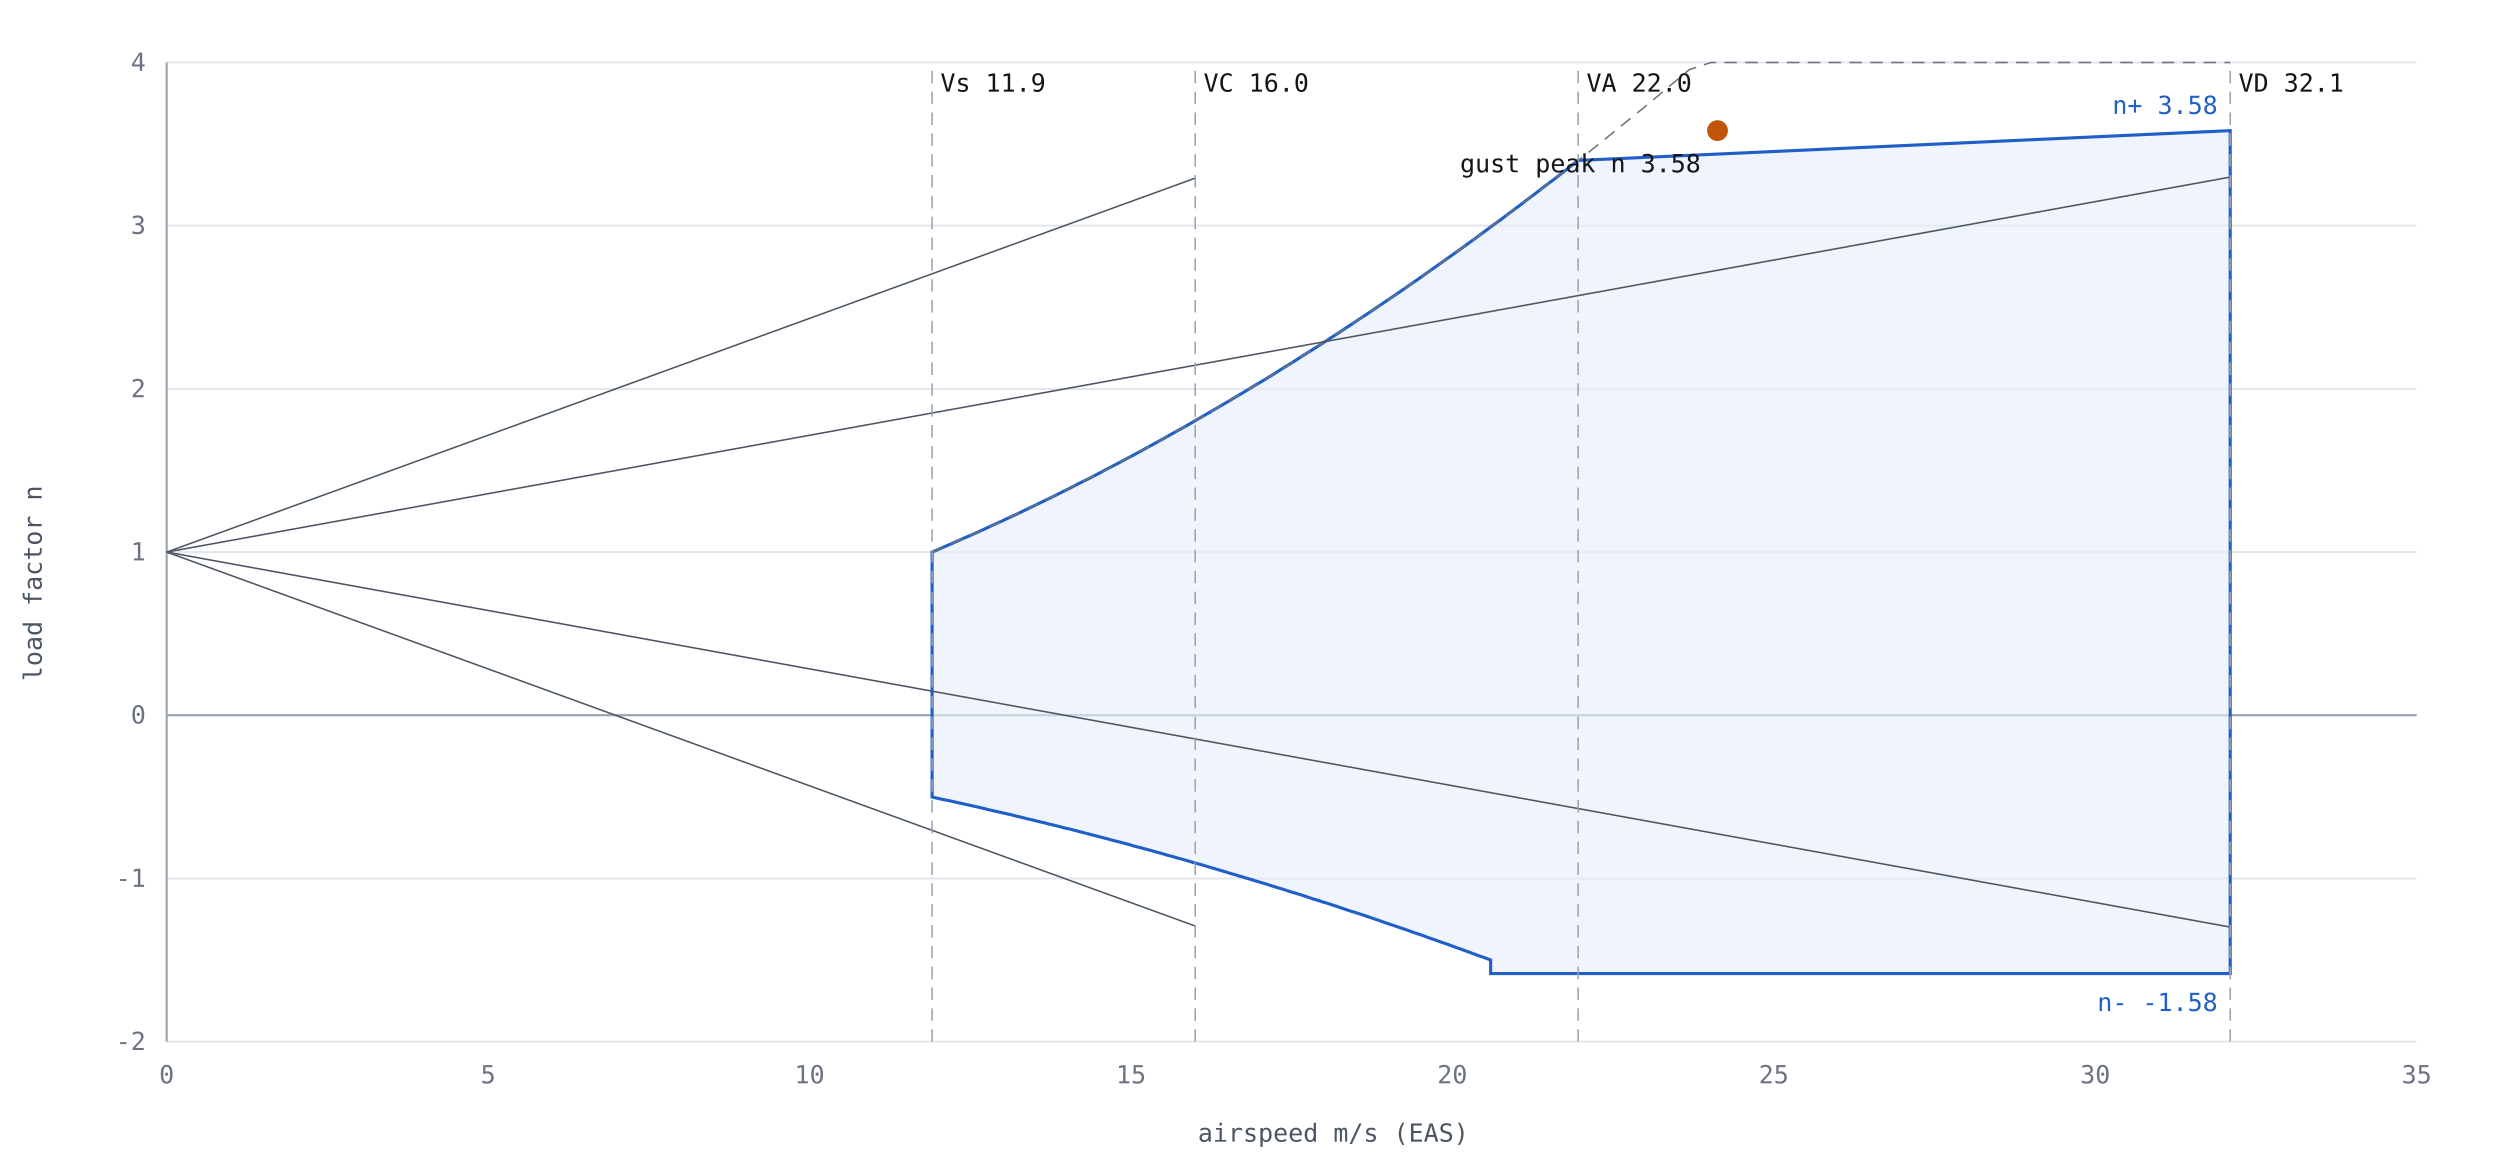
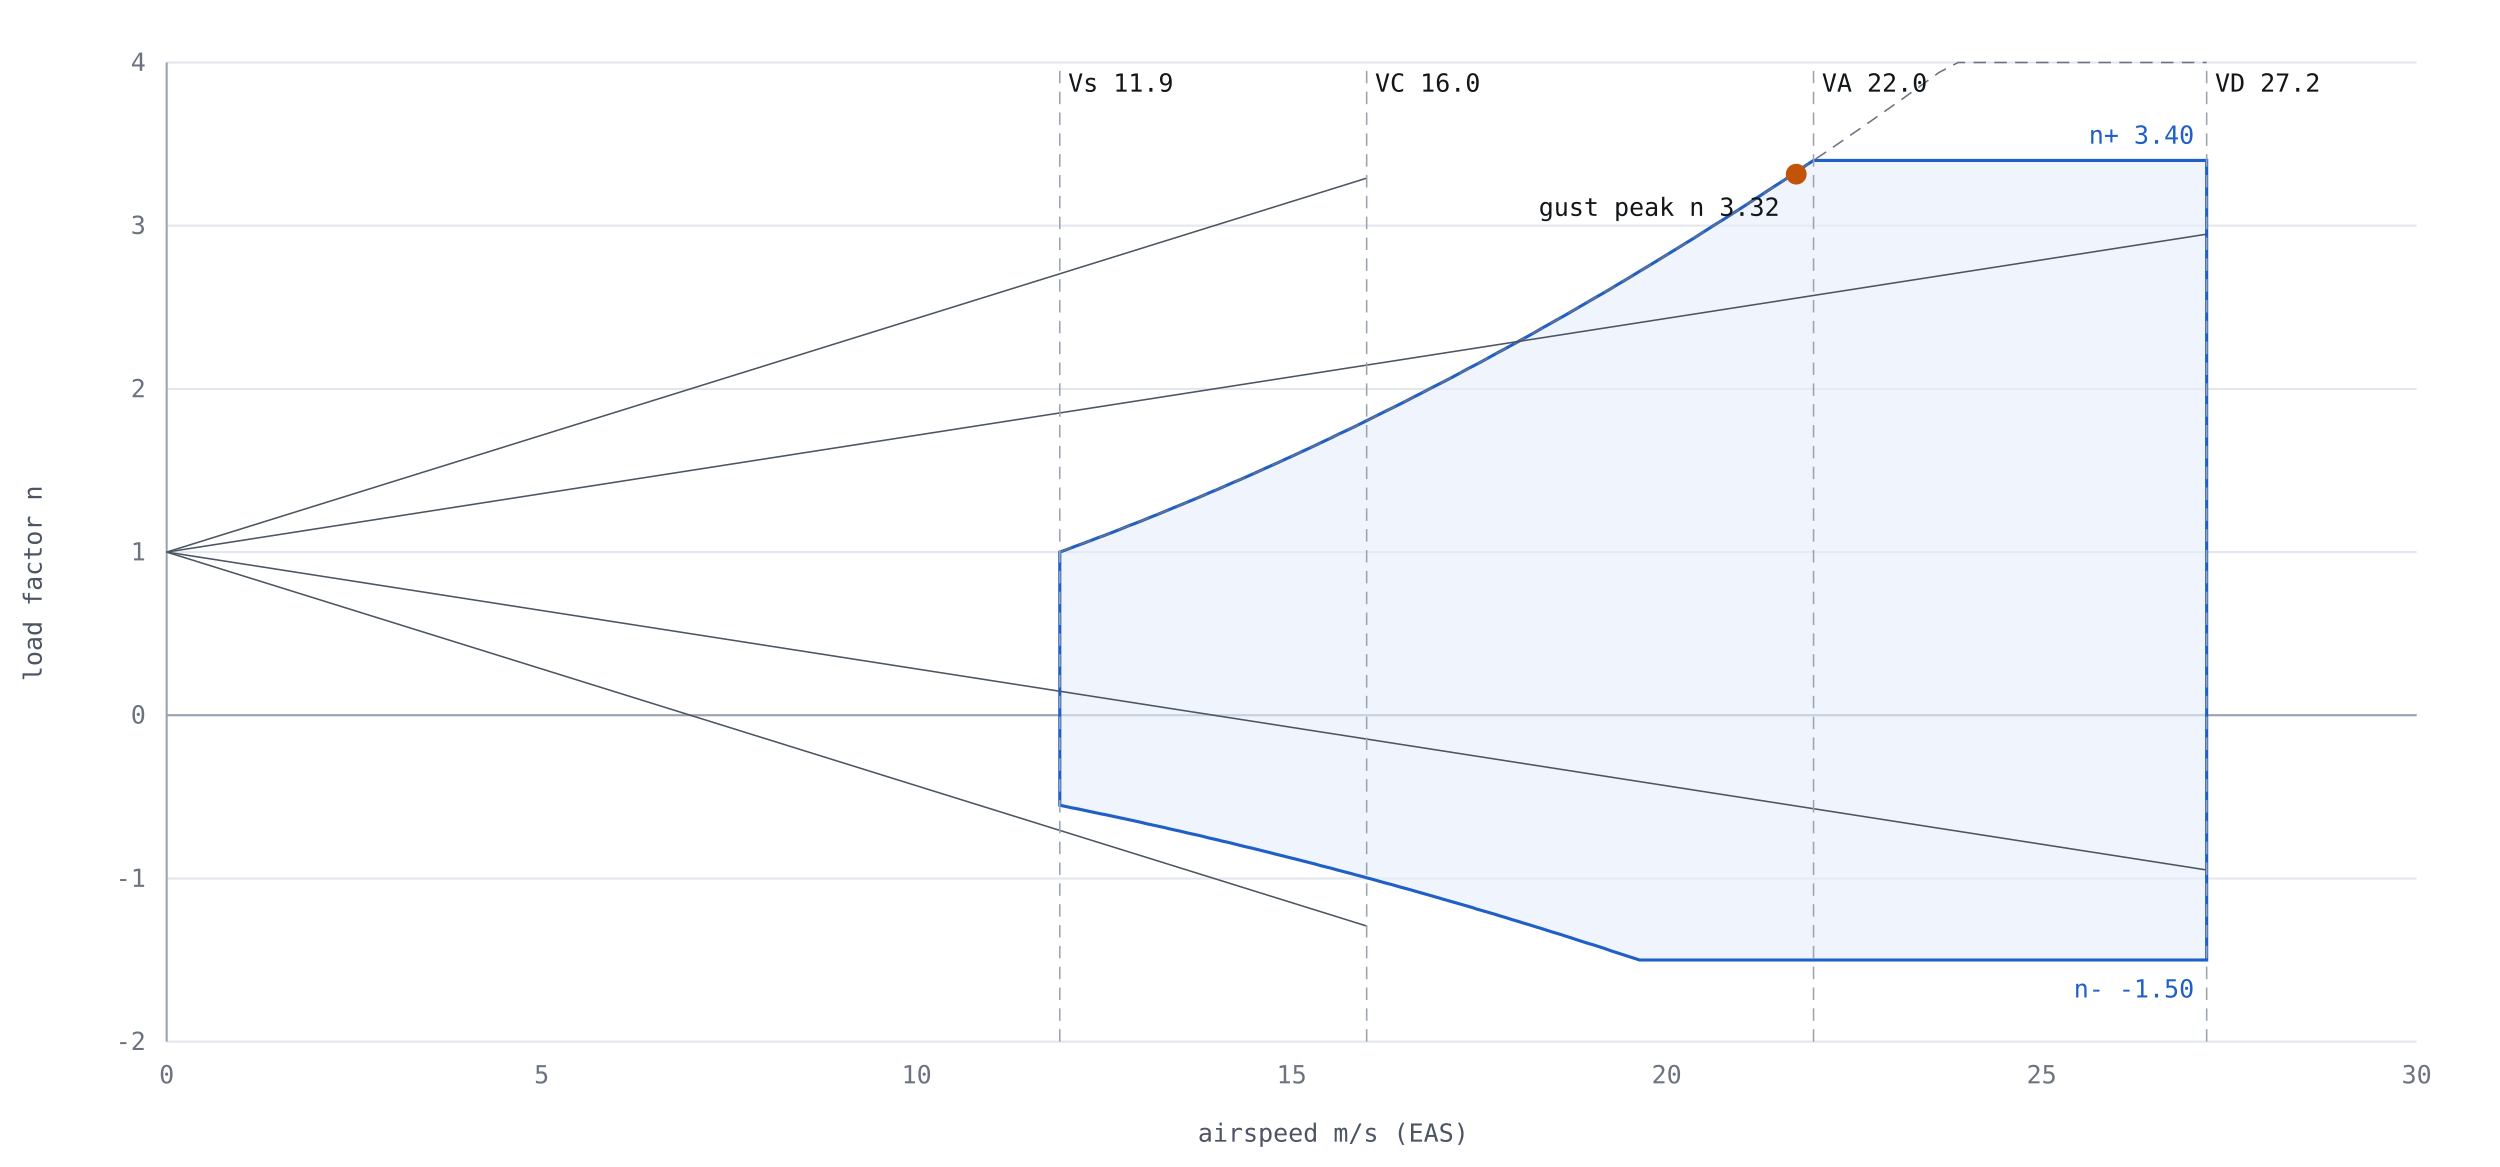
<svg xmlns="http://www.w3.org/2000/svg" viewBox="0 0 1200 560" width="1200" height="560">
  <line x1="80" y1="500.0" x2="1160" y2="500.0" stroke="#E3E7ED" stroke-width="1" />
  <text x="70" y="504.0" text-anchor="end" fill="#6B7280" font-family="IBM Plex Mono, monospace" font-size="12">-2</text>
  <line x1="80" y1="421.7" x2="1160" y2="421.7" stroke="#E3E7ED" stroke-width="1" />
  <text x="70" y="425.7" text-anchor="end" fill="#6B7280" font-family="IBM Plex Mono, monospace" font-size="12">-1</text>
  <line x1="80" y1="343.3" x2="1160" y2="343.3" stroke="#E3E7ED" stroke-width="1" />
  <text x="70" y="347.3" text-anchor="end" fill="#6B7280" font-family="IBM Plex Mono, monospace" font-size="12">0</text>
  <line x1="80" y1="265.0" x2="1160" y2="265.0" stroke="#E3E7ED" stroke-width="1" />
  <text x="70" y="269.0" text-anchor="end" fill="#6B7280" font-family="IBM Plex Mono, monospace" font-size="12">1</text>
  <line x1="80" y1="186.7" x2="1160" y2="186.7" stroke="#E3E7ED" stroke-width="1" />
  <text x="70" y="190.7" text-anchor="end" fill="#6B7280" font-family="IBM Plex Mono, monospace" font-size="12">2</text>
  <line x1="80" y1="108.3" x2="1160" y2="108.3" stroke="#E3E7ED" stroke-width="1" />
  <text x="70" y="112.3" text-anchor="end" fill="#6B7280" font-family="IBM Plex Mono, monospace" font-size="12">3</text>
  <line x1="80" y1="30.0" x2="1160" y2="30.0" stroke="#E3E7ED" stroke-width="1" />
  <text x="70" y="34.0" text-anchor="end" fill="#6B7280" font-family="IBM Plex Mono, monospace" font-size="12">4</text>
  <text x="80.0" y="520" text-anchor="middle" fill="#6B7280" font-family="IBM Plex Mono, monospace" font-size="12">0</text>
-   <text x="234.3" y="520" text-anchor="middle" fill="#6B7280" font-family="IBM Plex Mono, monospace" font-size="12">5</text>
-   <text x="388.6" y="520" text-anchor="middle" fill="#6B7280" font-family="IBM Plex Mono, monospace" font-size="12">10</text>
-   <text x="542.9" y="520" text-anchor="middle" fill="#6B7280" font-family="IBM Plex Mono, monospace" font-size="12">15</text>
-   <text x="697.1" y="520" text-anchor="middle" fill="#6B7280" font-family="IBM Plex Mono, monospace" font-size="12">20</text>
-   <text x="851.4" y="520" text-anchor="middle" fill="#6B7280" font-family="IBM Plex Mono, monospace" font-size="12">25</text>
-   <text x="1005.7" y="520" text-anchor="middle" fill="#6B7280" font-family="IBM Plex Mono, monospace" font-size="12">30</text>
-   <text x="1160.0" y="520" text-anchor="middle" fill="#6B7280" font-family="IBM Plex Mono, monospace" font-size="12">35</text>
+   <text x="260.0" y="520" text-anchor="middle" fill="#6B7280" font-family="IBM Plex Mono, monospace" font-size="12">5</text>
+   <text x="440.0" y="520" text-anchor="middle" fill="#6B7280" font-family="IBM Plex Mono, monospace" font-size="12">10</text>
+   <text x="620.0" y="520" text-anchor="middle" fill="#6B7280" font-family="IBM Plex Mono, monospace" font-size="12">15</text>
+   <text x="800.0" y="520" text-anchor="middle" fill="#6B7280" font-family="IBM Plex Mono, monospace" font-size="12">20</text>
+   <text x="980.0" y="520" text-anchor="middle" fill="#6B7280" font-family="IBM Plex Mono, monospace" font-size="12">25</text>
+   <text x="1160.0" y="520" text-anchor="middle" fill="#6B7280" font-family="IBM Plex Mono, monospace" font-size="12">30</text>
  <line x1="80" y1="343.3" x2="1160" y2="343.3" stroke="#9AA4B1" stroke-width="1" />
  <line x1="80" y1="30" x2="80" y2="500" stroke="#9AA4B1" stroke-width="1" />
  <text x="640.0" y="548" text-anchor="middle" fill="#4B5563" font-family="IBM Plex Mono, monospace" font-size="12">airspeed m/s (EAS)</text>
  <text x="20" y="280.0" fill="#4B5563" font-family="IBM Plex Mono, monospace" font-size="12" transform="rotate(-90 20 280.0)" text-anchor="middle">load factor n</text>
-   <path d="M447.4,265.0 L450.5,263.7 L453.6,262.3 L456.7,261.0 L459.8,259.6 L462.9,258.2 L466.0,256.9 L469.1,255.5 L472.2,254.1 L475.4,252.6 L478.5,251.2 L481.6,249.8 L484.7,248.3 L487.8,246.9 L490.9,245.4 L494.0,243.9 L497.1,242.4 L500.2,240.9 L503.3,239.4 L506.4,237.9 L509.5,236.3 L512.6,234.8 L515.7,233.2 L518.8,231.6 L521.9,230.1 L525.0,228.5 L528.1,226.9 L531.2,225.2 L534.3,223.6 L537.4,222.0 L540.5,220.3 L543.6,218.7 L546.7,217.0 L549.8,215.3 L552.9,213.6 L556.0,211.9 L559.1,210.2 L562.2,208.4 L565.3,206.7 L568.4,205.0 L571.5,203.2 L574.6,201.4 L577.7,199.6 L580.8,197.8 L583.9,196.0 L587.0,194.2 L590.1,192.4 L593.2,190.5 L596.3,188.7 L599.4,186.8 L602.5,184.9 L605.6,183.1 L608.7,181.2 L611.8,179.3 L614.9,177.3 L618.0,175.4 L621.1,173.5 L624.2,171.5 L627.3,169.5 L630.4,167.6 L633.5,165.6 L636.6,163.6 L639.7,161.6 L642.8,159.6 L645.9,157.5 L649.0,155.5 L652.1,153.4 L655.2,151.4 L658.3,149.3 L661.4,147.2 L664.5,145.1 L667.6,143.0 L670.7,140.9 L673.8,138.8 L676.9,136.6 L680.0,134.5 L683.1,132.3 L686.2,130.1 L689.3,127.9 L692.4,125.7 L695.5,123.5 L698.6,121.3 L701.7,119.1 L704.8,116.8 L707.9,114.6 L711.0,112.3 L714.1,110.0 L717.2,107.7 L720.3,105.5 L723.4,103.1 L726.5,100.8 L729.6,98.5 L732.7,96.1 L735.8,93.8 L738.9,91.4 L742.0,89.0 L745.1,86.7 L748.2,84.3 L751.3,81.9 L754.4,79.4 L757.5,77.0 L1070.5,62.7 L1070.5,467.3 L715.5,467.3 L715.5,460.8 L712.9,459.8 L710.2,458.9 L707.5,457.9 L704.8,456.9 L702.1,455.9 L699.5,455.0 L696.8,454.0 L694.1,453.0 L691.4,452.1 L688.7,451.1 L686.0,450.2 L683.4,449.2 L680.7,448.3 L678.0,447.4 L675.3,446.4 L672.6,445.5 L670.0,444.6 L667.3,443.7 L664.6,442.8 L661.9,441.8 L659.2,440.9 L656.6,440.0 L653.9,439.1 L651.2,438.2 L648.5,437.4 L645.8,436.5 L643.2,435.6 L640.5,434.7 L637.8,433.8 L635.1,433.0 L632.4,432.1 L629.7,431.3 L627.1,430.4 L624.4,429.5 L621.7,428.7 L619.0,427.9 L616.3,427.0 L613.7,426.2 L611.0,425.4 L608.3,424.5 L605.6,423.7 L602.9,422.9 L600.3,422.1 L597.6,421.3 L594.9,420.5 L592.2,419.7 L589.5,418.9 L586.9,418.1 L584.2,417.3 L581.5,416.5 L578.8,415.7 L576.1,414.9 L573.4,414.2 L570.8,413.4 L568.1,412.6 L565.4,411.9 L562.7,411.1 L560.0,410.4 L557.4,409.6 L554.7,408.9 L552.0,408.1 L549.3,407.4 L546.6,406.7 L544.0,406.0 L541.3,405.2 L538.6,404.5 L535.9,403.8 L533.2,403.1 L530.6,402.4 L527.9,401.7 L525.2,401.0 L522.5,400.3 L519.8,399.6 L517.1,398.9 L514.5,398.2 L511.8,397.6 L509.1,396.9 L506.4,396.2 L503.7,395.6 L501.1,394.9 L498.4,394.3 L495.7,393.6 L493.0,393.0 L490.3,392.3 L487.7,391.7 L485.0,391.0 L482.3,390.4 L479.6,389.8 L476.9,389.2 L474.3,388.6 L471.6,387.9 L468.9,387.3 L466.2,386.7 L463.5,386.1 L460.8,385.5 L458.2,384.9 L455.5,384.3 L452.8,383.8 L450.1,383.2 L447.4,382.6 Z" fill="#E6EEFB" fill-opacity="0.6" stroke="#1F5FC7" stroke-width="1.5" />
-   <path d="M447.4,265.0 L457.8,260.5 L468.2,255.9 L478.6,251.2 L489.0,246.3 L499.4,241.3 L509.7,236.2 L520.1,230.9 L530.5,225.6 L540.9,220.1 L551.3,214.5 L561.7,208.7 L572.1,202.9 L582.4,196.9 L592.8,190.7 L603.2,184.5 L613.6,178.1 L624.0,171.6 L634.4,165.0 L644.7,158.3 L655.1,151.4 L665.5,144.4 L675.9,137.3 L686.3,130.1 L696.7,122.7 L707.1,115.2 L717.4,107.6 L727.8,99.8 L738.2,92.0 L748.6,84.0 L759.0,75.9 L769.4,67.6 L779.7,59.2 L790.1,50.8 L800.5,42.1 L810.9,33.4 L821.3,30.0 L831.7,30.0 L842.1,30.0 L852.4,30.0 L862.8,30.0 L873.2,30.0 L883.6,30.0 L894.0,30.0 L904.4,30.0 L914.7,30.0 L925.1,30.0 L935.5,30.0 L945.9,30.0 L956.3,30.0 L966.7,30.0 L977.1,30.0 L987.4,30.0 L997.8,30.0 L1008.2,30.0 L1018.6,30.0 L1029.0,30.0 L1039.4,30.0 L1049.7,30.0 L1060.1,30.0 L1070.5,30.0" fill="none" stroke="#6B7280" stroke-width="0.75" stroke-dasharray="6 4" />
-   <line x1="80.0" y1="265.0" x2="573.7" y2="85.5" stroke="#4B5563" stroke-width="0.75" />
-   <line x1="80.0" y1="265.0" x2="1070.5" y2="85.0" stroke="#4B5563" stroke-width="0.75" />
-   <line x1="80.0" y1="265.0" x2="573.7" y2="444.5" stroke="#4B5563" stroke-width="0.75" />
-   <line x1="80.0" y1="265.0" x2="1070.5" y2="445.0" stroke="#4B5563" stroke-width="0.75" />
-   <line x1="447.4" y1="500.0" x2="447.4" y2="30.0" stroke="#9AA4B1" stroke-width="0.75" stroke-dasharray="6 4" />
-   <text x="451.4" y="44" fill="#121619" font-family="IBM Plex Mono, monospace" font-size="12">Vs 11.9</text>
-   <line x1="757.5" y1="500.0" x2="757.5" y2="30.0" stroke="#9AA4B1" stroke-width="0.75" stroke-dasharray="6 4" />
-   <text x="761.5" y="44" fill="#121619" font-family="IBM Plex Mono, monospace" font-size="12">VA 22.0</text>
-   <line x1="573.7" y1="500.0" x2="573.7" y2="30.0" stroke="#9AA4B1" stroke-width="0.75" stroke-dasharray="6 4" />
-   <text x="577.7" y="44" fill="#121619" font-family="IBM Plex Mono, monospace" font-size="12">VC 16.0</text>
-   <line x1="1070.5" y1="500.0" x2="1070.5" y2="30.0" stroke="#9AA4B1" stroke-width="0.75" stroke-dasharray="6 4" />
-   <text x="1074.5" y="44" fill="#121619" font-family="IBM Plex Mono, monospace" font-size="12">VD 32.1</text>
-   <circle cx="824.4" cy="62.7" r="5" fill="#C2540A" />
-   <text x="816.4" y="82.7" text-anchor="end" fill="#121619" font-family="IBM Plex Mono, monospace" font-size="12">gust peak n 3.58</text>
-   <text x="1064.5" y="54.7" text-anchor="end" fill="#1F5FC7" font-family="IBM Plex Mono, monospace" font-size="12">n+ 3.58</text>
-   <text x="1064.5" y="485.3" text-anchor="end" fill="#1F5FC7" font-family="IBM Plex Mono, monospace" font-size="12">n- -1.58</text>
+   <path d="M508.7,265.0 L512.3,263.7 L515.9,262.3 L519.5,261.0 L523.2,259.6 L526.8,258.2 L530.4,256.9 L534.0,255.5 L537.6,254.1 L541.2,252.6 L544.9,251.2 L548.5,249.8 L552.1,248.3 L555.7,246.9 L559.3,245.4 L562.9,243.9 L566.6,242.4 L570.2,240.9 L573.8,239.4 L577.4,237.9 L581.0,236.3 L584.7,234.8 L588.3,233.2 L591.9,231.6 L595.5,230.1 L599.1,228.5 L602.7,226.9 L606.4,225.2 L610.0,223.6 L613.6,222.0 L617.2,220.3 L620.8,218.7 L624.4,217.0 L628.1,215.3 L631.7,213.6 L635.3,211.9 L638.9,210.2 L642.5,208.4 L646.2,206.7 L649.8,205.0 L653.4,203.2 L657.0,201.4 L660.6,199.6 L664.2,197.8 L667.9,196.0 L671.5,194.2 L675.1,192.4 L678.7,190.5 L682.3,188.7 L685.9,186.8 L689.6,184.9 L693.2,183.1 L696.8,181.2 L700.4,179.3 L704.0,177.3 L707.7,175.4 L711.3,173.5 L714.9,171.5 L718.5,169.5 L722.1,167.6 L725.7,165.6 L729.4,163.6 L733.0,161.6 L736.6,159.6 L740.2,157.5 L743.8,155.5 L747.5,153.4 L751.1,151.4 L754.7,149.3 L758.3,147.2 L761.9,145.1 L765.5,143.0 L769.2,140.9 L772.8,138.8 L776.4,136.6 L780.0,134.5 L783.6,132.3 L787.2,130.1 L790.9,127.9 L794.5,125.7 L798.1,123.5 L801.7,121.3 L805.3,119.1 L809.0,116.8 L812.6,114.6 L816.2,112.3 L819.8,110.0 L823.4,107.7 L827.0,105.5 L830.7,103.1 L834.3,100.8 L837.9,98.5 L841.5,96.1 L845.1,93.8 L848.7,91.4 L852.4,89.0 L856.0,86.7 L859.6,84.3 L863.2,81.9 L866.8,79.4 L870.5,77.0 L1059.2,77.0 L1059.2,460.8 L787.0,460.8 L787.0,460.8 L784.2,459.9 L781.4,459.0 L778.6,458.1 L775.8,457.2 L773.0,456.3 L770.3,455.3 L767.5,454.4 L764.7,453.5 L761.9,452.7 L759.1,451.8 L756.3,450.9 L753.6,450.0 L750.8,449.1 L748.0,448.2 L745.2,447.4 L742.4,446.5 L739.6,445.6 L736.9,444.8 L734.1,443.9 L731.3,443.1 L728.5,442.2 L725.7,441.4 L723.0,440.5 L720.2,439.7 L717.4,438.8 L714.6,438.0 L711.8,437.2 L709.0,436.4 L706.3,435.5 L703.5,434.7 L700.7,433.9 L697.9,433.1 L695.1,432.3 L692.3,431.5 L689.6,430.7 L686.8,429.9 L684.0,429.1 L681.2,428.3 L678.4,427.5 L675.6,426.7 L672.9,426.0 L670.1,425.2 L667.3,424.4 L664.5,423.7 L661.7,422.9 L658.9,422.1 L656.2,421.4 L653.4,420.6 L650.6,419.9 L647.8,419.1 L645.0,418.4 L642.3,417.7 L639.5,416.9 L636.7,416.2 L633.9,415.5 L631.1,414.7 L628.3,414.0 L625.6,413.3 L622.8,412.6 L620.0,411.9 L617.2,411.2 L614.4,410.5 L611.6,409.8 L608.9,409.1 L606.1,408.4 L603.3,407.7 L600.5,407.0 L597.7,406.4 L594.9,405.7 L592.2,405.0 L589.4,404.3 L586.6,403.7 L583.8,403.0 L581.0,402.4 L578.3,401.7 L575.5,401.0 L572.7,400.4 L569.9,399.8 L567.1,399.1 L564.3,398.5 L561.6,397.9 L558.8,397.2 L556.0,396.6 L553.2,396.0 L550.4,395.4 L547.6,394.7 L544.9,394.1 L542.1,393.5 L539.3,392.9 L536.5,392.3 L533.7,391.7 L530.9,391.1 L528.2,390.6 L525.4,390.0 L522.6,389.4 L519.8,388.8 L517.0,388.2 L514.2,387.7 L511.5,387.1 L508.7,386.5 Z" fill="#E6EEFB" fill-opacity="0.6" stroke="#1F5FC7" stroke-width="1.5" />
+   <path d="M508.7,265.0 L517.9,261.6 L527.0,258.2 L536.2,254.6 L545.4,251.0 L554.6,247.3 L563.7,243.6 L572.9,239.8 L582.1,235.9 L591.3,231.9 L600.4,227.9 L609.6,223.8 L618.8,219.6 L628.0,215.3 L637.1,211.0 L646.3,206.6 L655.5,202.2 L664.7,197.6 L673.8,193.0 L683.0,188.3 L692.2,183.6 L701.4,178.8 L710.5,173.9 L719.7,168.9 L728.9,163.9 L738.1,158.7 L747.2,153.6 L756.4,148.3 L765.6,143.0 L774.8,137.6 L783.9,132.1 L793.1,126.6 L802.3,121.0 L811.5,115.3 L820.6,109.5 L829.8,103.7 L839.0,97.8 L848.2,91.8 L857.3,85.8 L866.5,79.6 L875.7,73.5 L884.9,67.2 L894.0,60.9 L903.2,54.5 L912.4,48.0 L921.6,41.4 L930.7,34.8 L939.9,30.0 L949.1,30.0 L958.3,30.0 L967.4,30.0 L976.6,30.0 L985.8,30.0 L995.0,30.0 L1004.1,30.0 L1013.3,30.0 L1022.5,30.0 L1031.7,30.0 L1040.8,30.0 L1050.0,30.0 L1059.2,30.0" fill="none" stroke="#6B7280" stroke-width="0.75" stroke-dasharray="6 4" />
+   <line x1="80.0" y1="265.0" x2="656.0" y2="85.5" stroke="#4B5563" stroke-width="0.75" />
+   <line x1="80.0" y1="265.0" x2="1059.2" y2="112.4" stroke="#4B5563" stroke-width="0.75" />
+   <line x1="80.0" y1="265.0" x2="656.0" y2="444.5" stroke="#4B5563" stroke-width="0.75" />
+   <line x1="80.0" y1="265.0" x2="1059.2" y2="417.6" stroke="#4B5563" stroke-width="0.75" />
+   <line x1="508.7" y1="500.0" x2="508.7" y2="30.0" stroke="#9AA4B1" stroke-width="0.75" stroke-dasharray="6 4" />
+   <text x="512.7" y="44" fill="#121619" font-family="IBM Plex Mono, monospace" font-size="12">Vs 11.9</text>
+   <line x1="870.5" y1="500.0" x2="870.5" y2="30.0" stroke="#9AA4B1" stroke-width="0.75" stroke-dasharray="6 4" />
+   <text x="874.5" y="44" fill="#121619" font-family="IBM Plex Mono, monospace" font-size="12">VA 22.0</text>
+   <line x1="656.0" y1="500.0" x2="656.0" y2="30.0" stroke="#9AA4B1" stroke-width="0.75" stroke-dasharray="6 4" />
+   <text x="660.0" y="44" fill="#121619" font-family="IBM Plex Mono, monospace" font-size="12">VC 16.0</text>
+   <line x1="1059.2" y1="500.0" x2="1059.2" y2="30.0" stroke="#9AA4B1" stroke-width="0.75" stroke-dasharray="6 4" />
+   <text x="1063.2" y="44" fill="#121619" font-family="IBM Plex Mono, monospace" font-size="12">VD 27.2</text>
+   <circle cx="862.2" cy="83.6" r="5" fill="#C2540A" />
+   <text x="854.2" y="103.6" text-anchor="end" fill="#121619" font-family="IBM Plex Mono, monospace" font-size="12">gust peak n 3.32</text>
+   <text x="1053.2" y="69.0" text-anchor="end" fill="#1F5FC7" font-family="IBM Plex Mono, monospace" font-size="12">n+ 3.40</text>
+   <text x="1053.2" y="478.8" text-anchor="end" fill="#1F5FC7" font-family="IBM Plex Mono, monospace" font-size="12">n- -1.50</text>
</svg>
